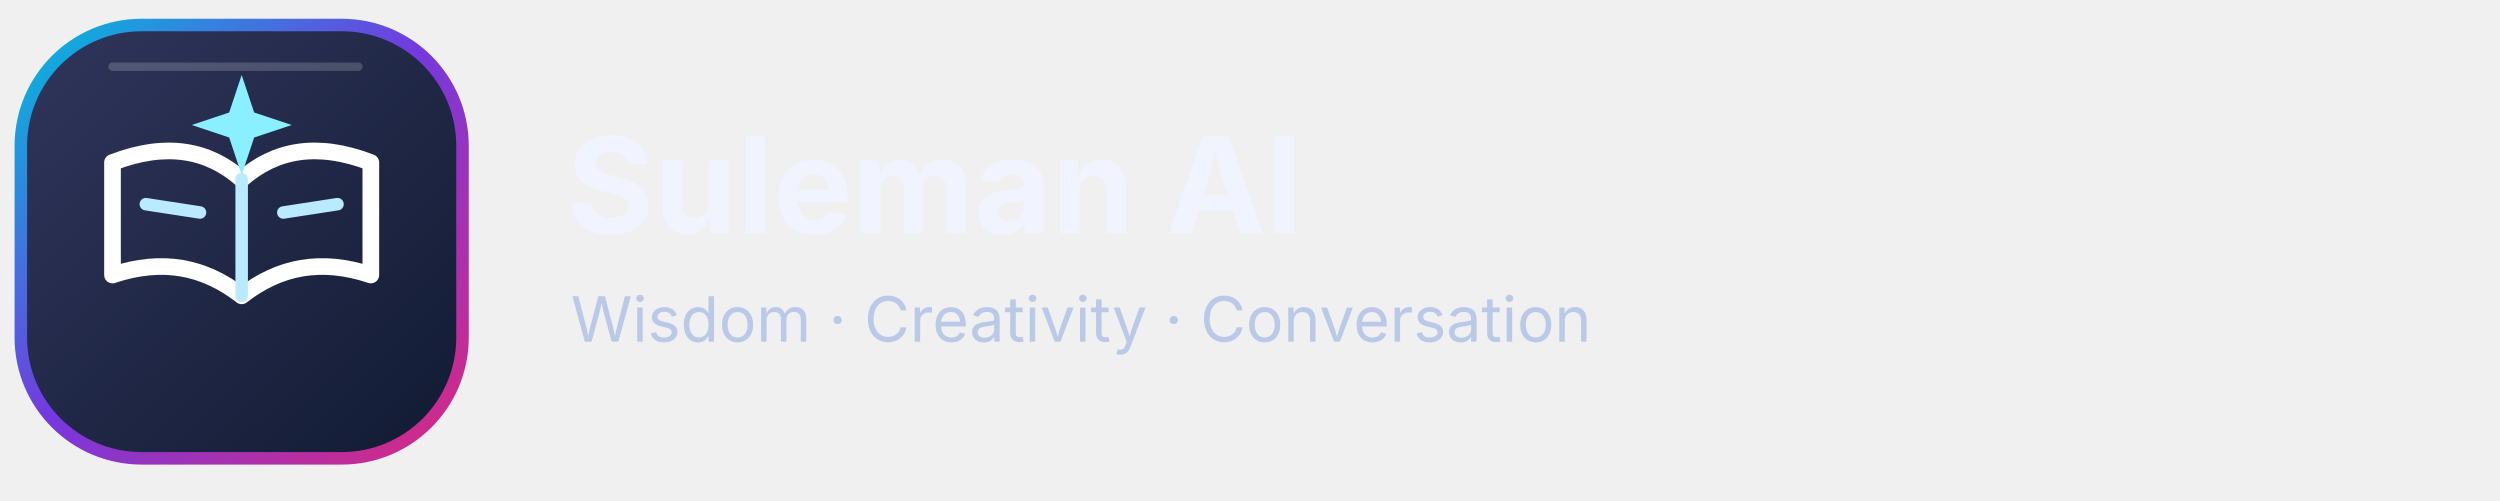
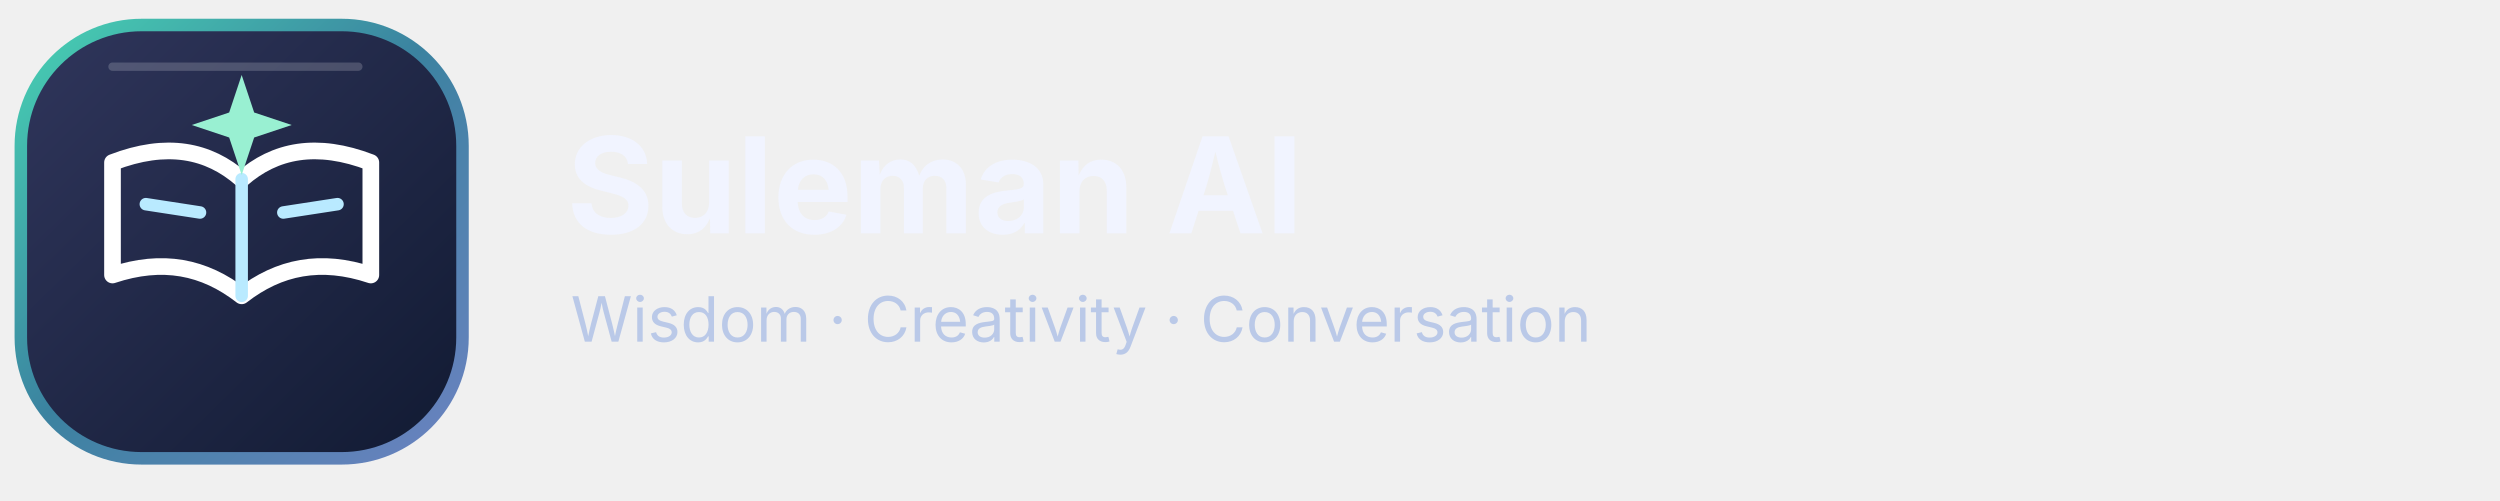
<svg xmlns="http://www.w3.org/2000/svg" width="600" height="120" viewBox="0 0 600 120" role="img" aria-label="Suleman AI">
  <defs>
    <linearGradient id="g" x2="1" y2="1">
-       <stop stop-color="#00bddd" />
-       <stop offset=".48" stop-color="#7439df" />
-       <stop offset="1" stop-color="#db287f" />
+       <stop stop-color="#47d2b3" />
+       <stop offset=".48" stop-color="#3b82a0" />
+       <stop offset="1" stop-color="#6c82c1" />
    </linearGradient>
    <linearGradient id="b" x2="1" y2="1">
      <stop stop-color="#30365c" />
      <stop offset="1" stop-color="#111a32" />
    </linearGradient>
  </defs>
  <g transform="translate(2 4)">
    <rect x="5" y="5" width="102" height="102" rx="29" fill="#060c20" />
    <rect x="3" y="2" width="106" height="104" rx="29" fill="url(#b)" stroke="url(#g)" stroke-width="3" />
    <path d="M25 12h59" stroke="#ffffff" stroke-opacity=".18" stroke-width="2" stroke-linecap="round" />
    <path d="M25 62V35c13-5 23-3 31 4 8-7 18-9 31-4v27c-12-4-22-2-31 5-9-7-19-9-31-5Z" fill="none" stroke="white" stroke-width="4" stroke-linejoin="round" />
    <path d="M56 39v28M33 45l13 2M66 47l13-2" stroke="#b9eaff" stroke-width="3" stroke-linecap="round" />
-     <path d="m56 14 3 9 9 3-9 3-3 9-3-9-9-3 9-3Z" fill="#8af0ff" />
+     <path d="m56 14 3 9 9 3-9 3-3 9-3-9-9-3 9-3Z" fill="#99f0d2" />
  </g>
  <text x="136" y="56" fill="#f1f4ff" font-family="Inter,Arial,sans-serif" font-size="32" font-weight="700">Suleman AI</text>
  <text x="137" y="82" fill="#bac9e8" font-family="Inter,Arial,sans-serif" font-size="15">Wisdom · Creativity · Conversation</text>
</svg>
